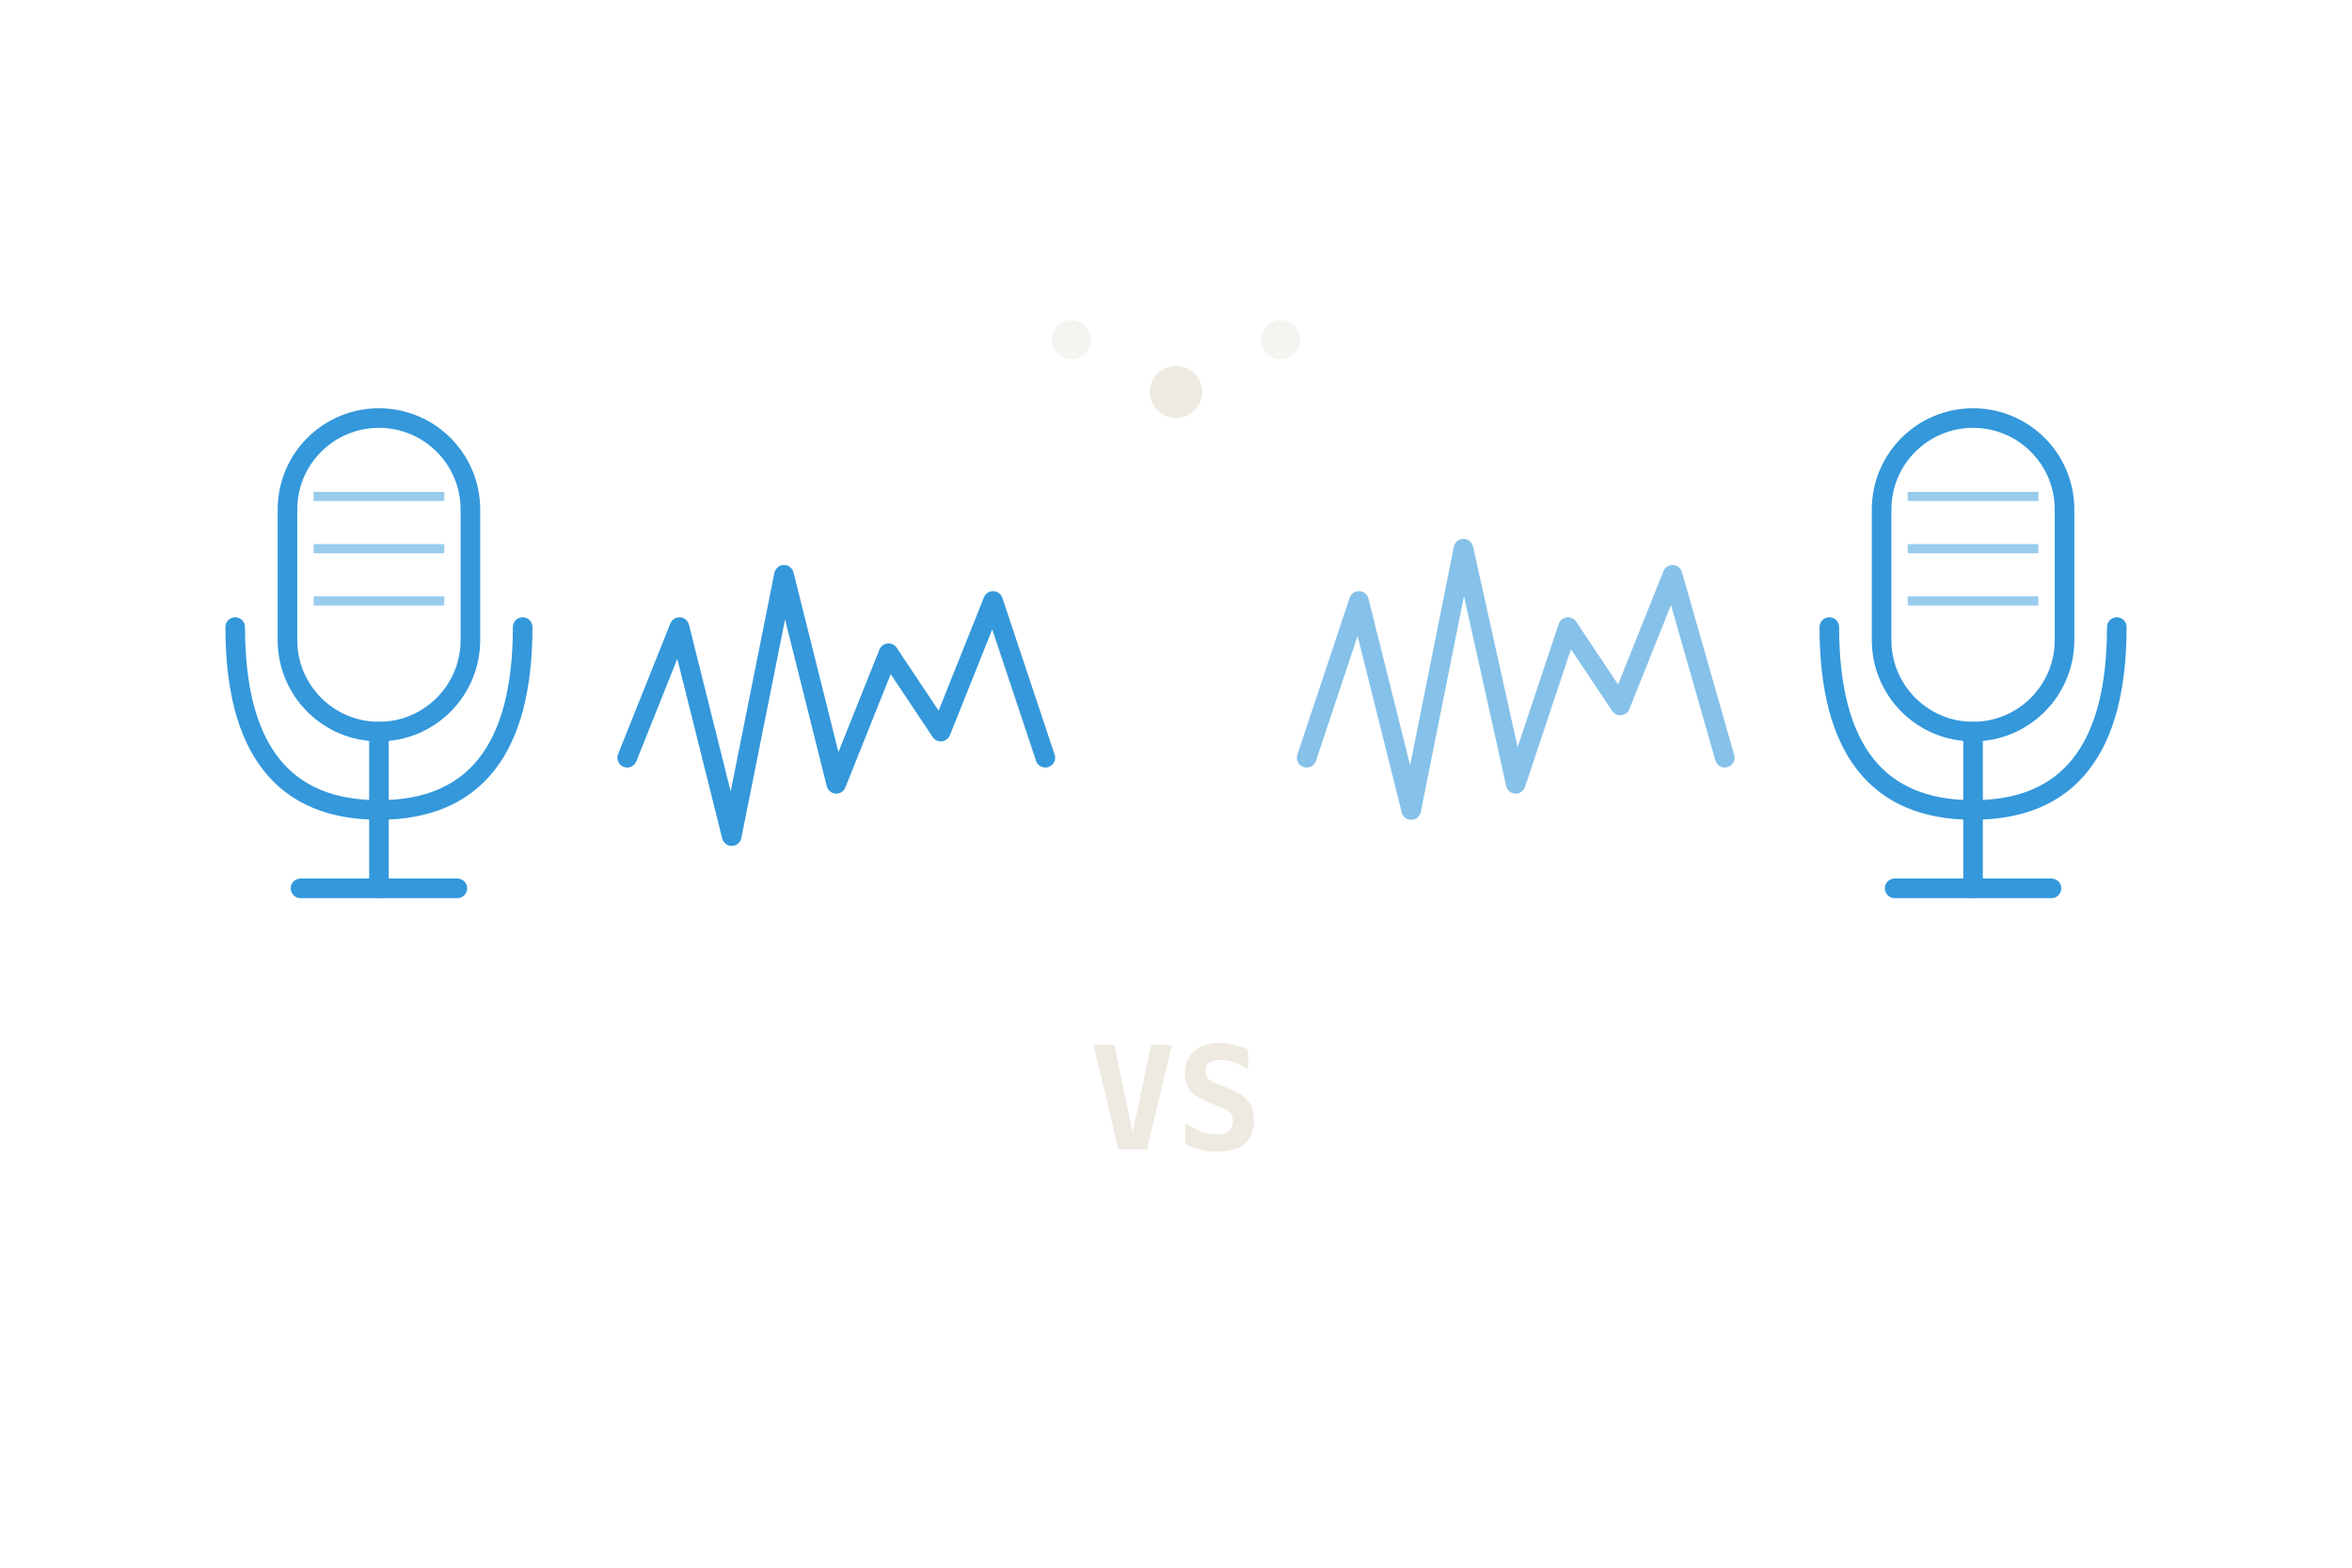
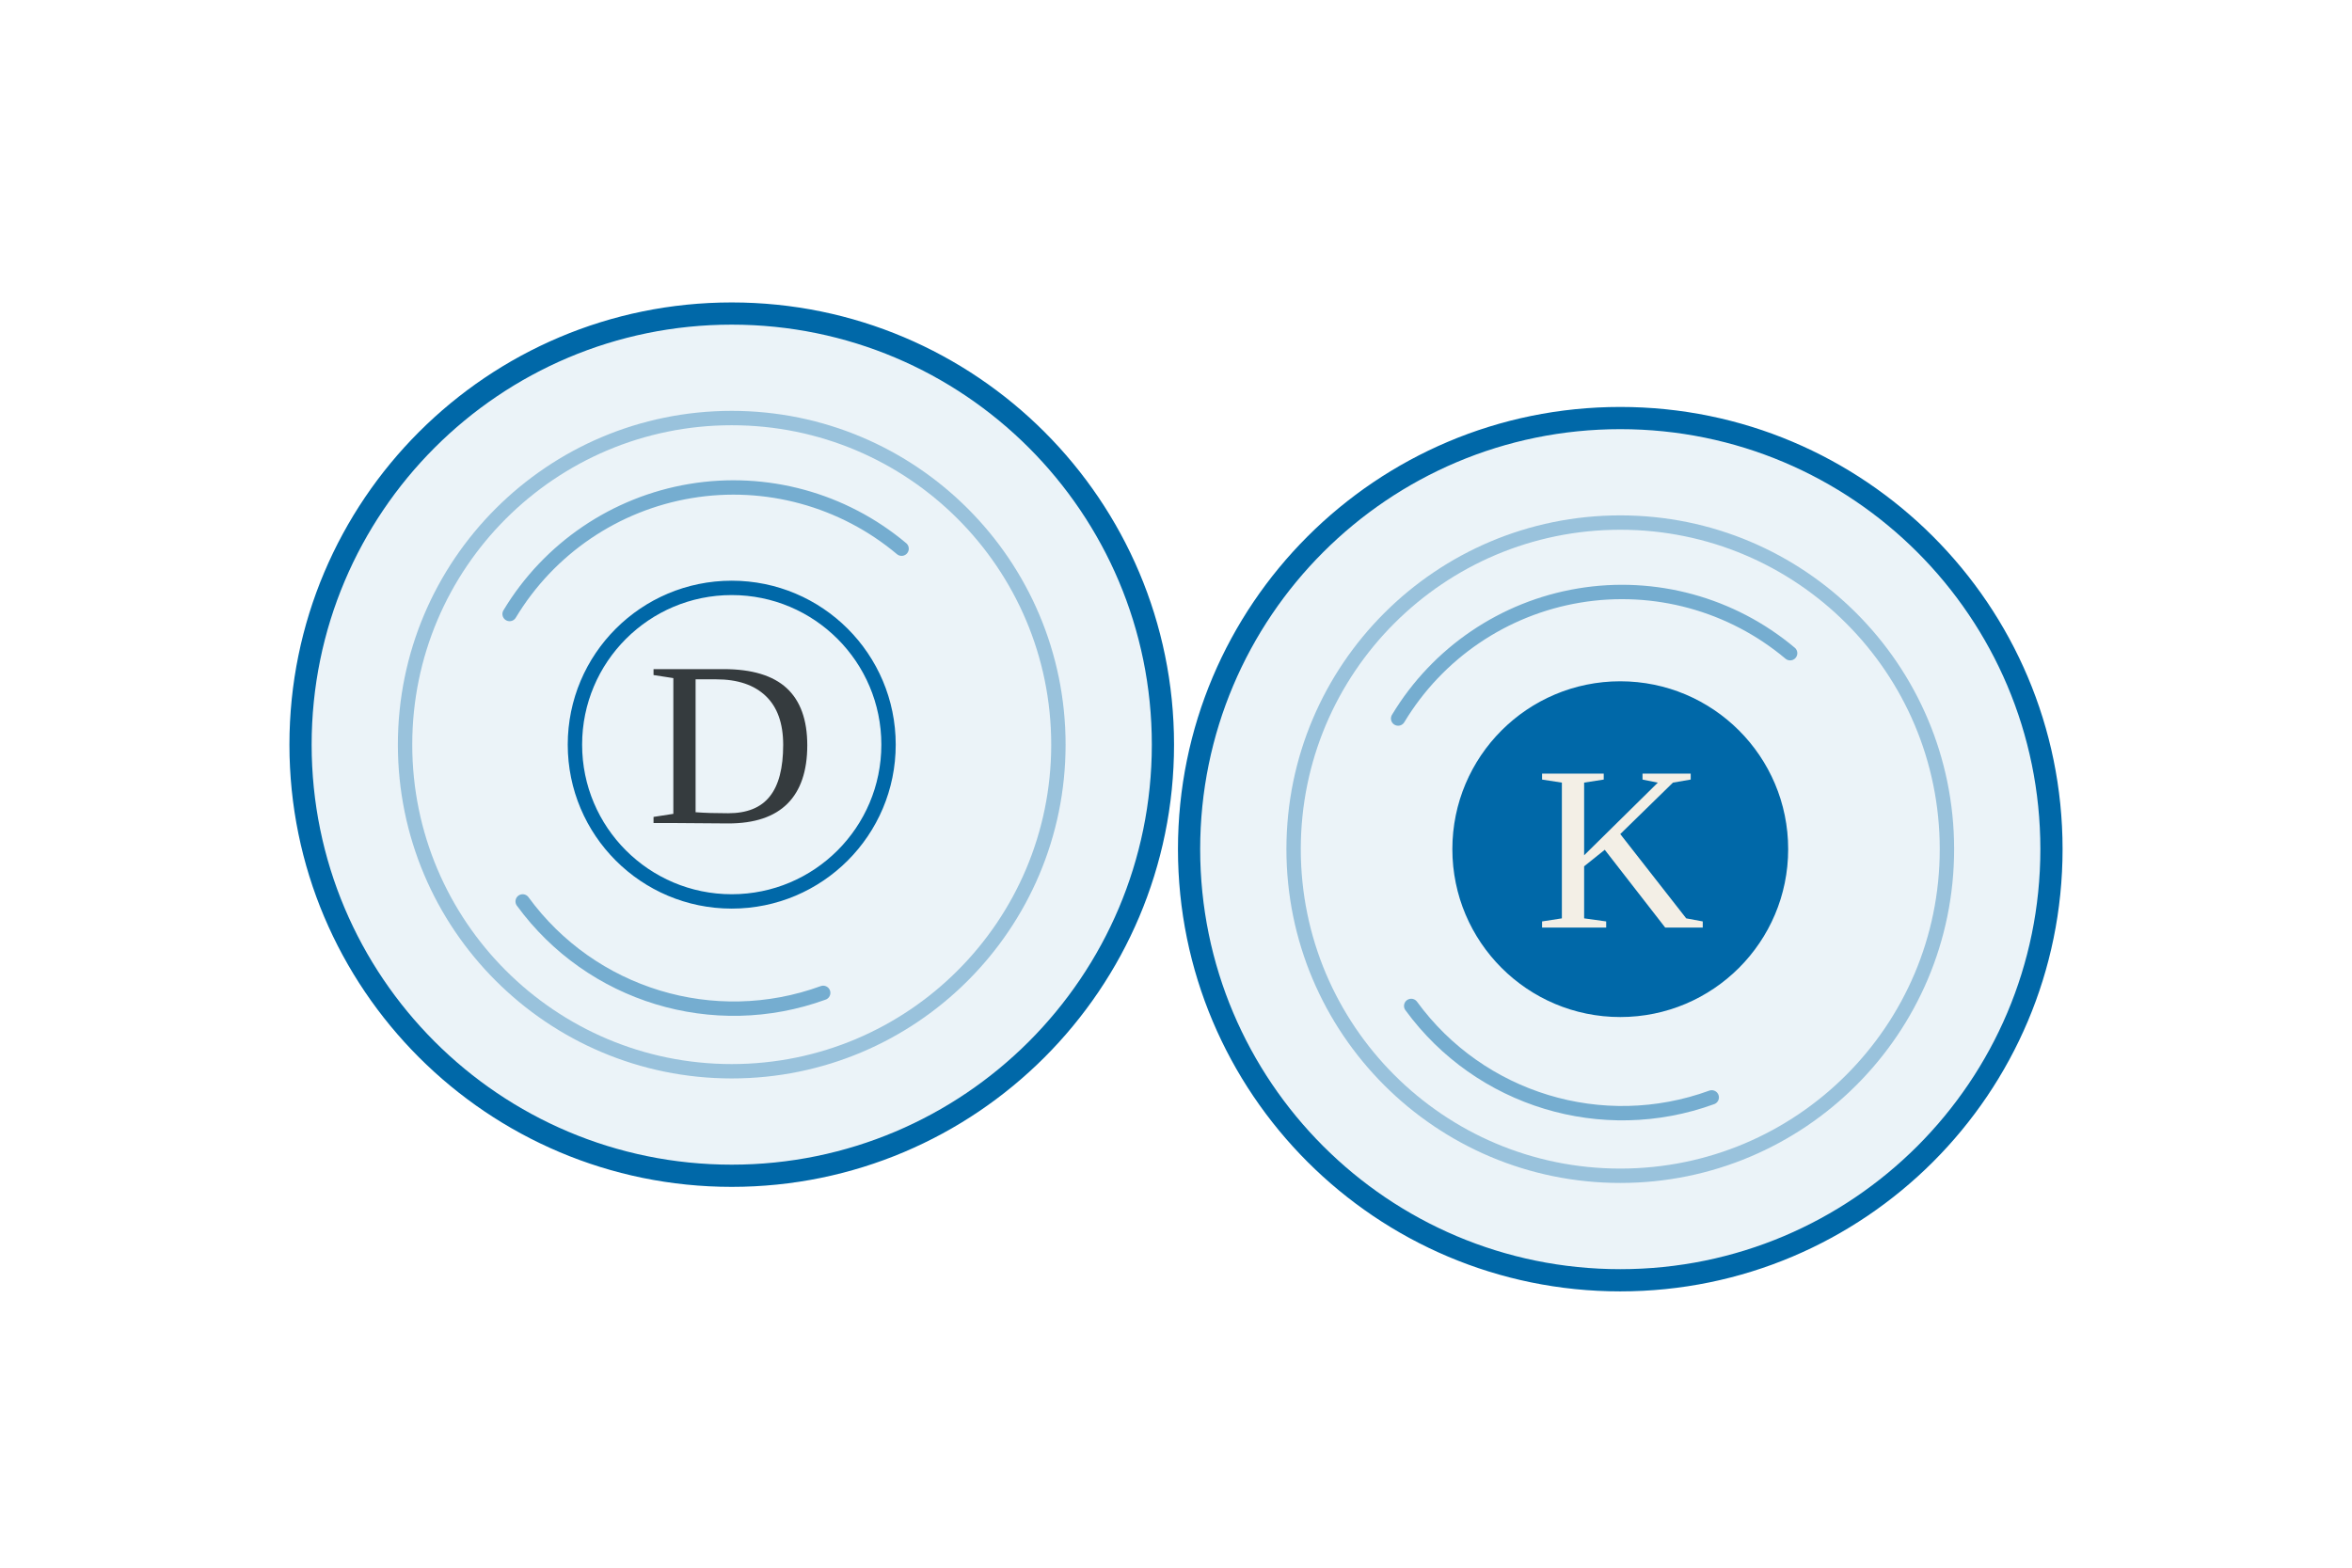
- <svg xmlns="http://www.w3.org/2000/svg" viewBox="0 0 180 120">
-   <rect x="22" y="32" width="14" height="24" rx="7" stroke="#3498db" stroke-width="1.5" fill="none" stroke-linecap="round" stroke-linejoin="round" />
-   <line x1="29" y1="56" x2="29" y2="68" stroke="#3498db" stroke-width="1.5" stroke-linecap="round" />
-   <line x1="23" y1="68" x2="35" y2="68" stroke="#3498db" stroke-width="1.5" stroke-linecap="round" />
-   <path d="M18,48 Q18,62 29,62" stroke="#3498db" stroke-width="1.5" fill="none" stroke-linecap="round" />
-   <path d="M40,48 Q40,62 29,62" stroke="#3498db" stroke-width="1.5" fill="none" stroke-linecap="round" />
-   <line x1="24" y1="38" x2="34" y2="38" stroke="#3498db" stroke-width="0.7" opacity="0.5" />
-   <line x1="24" y1="42" x2="34" y2="42" stroke="#3498db" stroke-width="0.7" opacity="0.5" />
-   <line x1="24" y1="46" x2="34" y2="46" stroke="#3498db" stroke-width="0.7" opacity="0.5" />
-   <rect x="144" y="32" width="14" height="24" rx="7" stroke="#3498db" stroke-width="1.5" fill="none" stroke-linecap="round" stroke-linejoin="round" />
-   <line x1="151" y1="56" x2="151" y2="68" stroke="#3498db" stroke-width="1.5" stroke-linecap="round" />
-   <line x1="145" y1="68" x2="157" y2="68" stroke="#3498db" stroke-width="1.5" stroke-linecap="round" />
-   <path d="M140,48 Q140,62 151,62" stroke="#3498db" stroke-width="1.5" fill="none" stroke-linecap="round" />
-   <path d="M162,48 Q162,62 151,62" stroke="#3498db" stroke-width="1.5" fill="none" stroke-linecap="round" />
-   <line x1="146" y1="38" x2="156" y2="38" stroke="#3498db" stroke-width="0.7" opacity="0.5" />
-   <line x1="146" y1="42" x2="156" y2="42" stroke="#3498db" stroke-width="0.7" opacity="0.5" />
-   <line x1="146" y1="46" x2="156" y2="46" stroke="#3498db" stroke-width="0.7" opacity="0.5" />
-   <polyline points="48,58 52,48 56,64 60,44 64,60 68,50 72,56 76,46 80,58" stroke="#3498db" stroke-width="1.5" fill="none" stroke-linecap="round" stroke-linejoin="round" />
-   <polyline points="100,58 104,46 108,62 112,42 116,60 120,48 124,54 128,44 132,58" stroke="#3498db" stroke-width="1.5" fill="none" stroke-linecap="round" stroke-linejoin="round" opacity="0.6" />
-   <text x="90" y="88" font-family="monospace" font-size="11" fill="#eeeae2" text-anchor="middle" font-weight="bold">VS</text>
-   <circle cx="90" cy="30" r="2" fill="#eeeae2" />
-   <circle cx="82" cy="26" r="1.5" fill="#eeeae2" opacity="0.5" />
-   <circle cx="98" cy="26" r="1.5" fill="#eeeae2" opacity="0.5" />
+ <svg xmlns="http://www.w3.org/2000/svg" viewBox="0 0 180 120" color="var(--blue, #0068a8)" fill="none" stroke="currentColor" stroke-width="1.7" stroke-linecap="round" stroke-linejoin="round">
+   <circle cx="56" cy="57" r="33" fill="var(--blue-soft, rgba(0,104,168,.08))" />
+   <circle cx="56" cy="57" r="25" stroke-width="1.1" opacity=".35" />
+   <path d="M39 47a20 20 0 0 1 30-5M40 69a20 20 0 0 0 23 7" stroke-width="1.1" opacity=".5" />
+   <circle cx="56" cy="57" r="12" stroke-width="1.1" />
+   <text x="56" y="63" text-anchor="middle" font-family="var(--font-display, Georgia), serif" font-size="18" fill="var(--text-soft, #353b3e)" stroke="none">D</text>
+   <circle cx="124" cy="65" r="33" fill="var(--blue-soft, rgba(0,104,168,.08))" />
+   <circle cx="124" cy="65" r="25" stroke-width="1.1" opacity=".35" />
+   <path d="M107 55a20 20 0 0 1 30-5M108 77a20 20 0 0 0 23 7" stroke-width="1.1" opacity=".5" />
+   <circle cx="124" cy="65" r="12" fill="currentColor" />
+   <text x="124" y="71" text-anchor="middle" font-family="var(--font-display, Georgia), serif" font-size="18" fill="var(--bg, #f3efe6)" stroke="none">K</text>
</svg>
